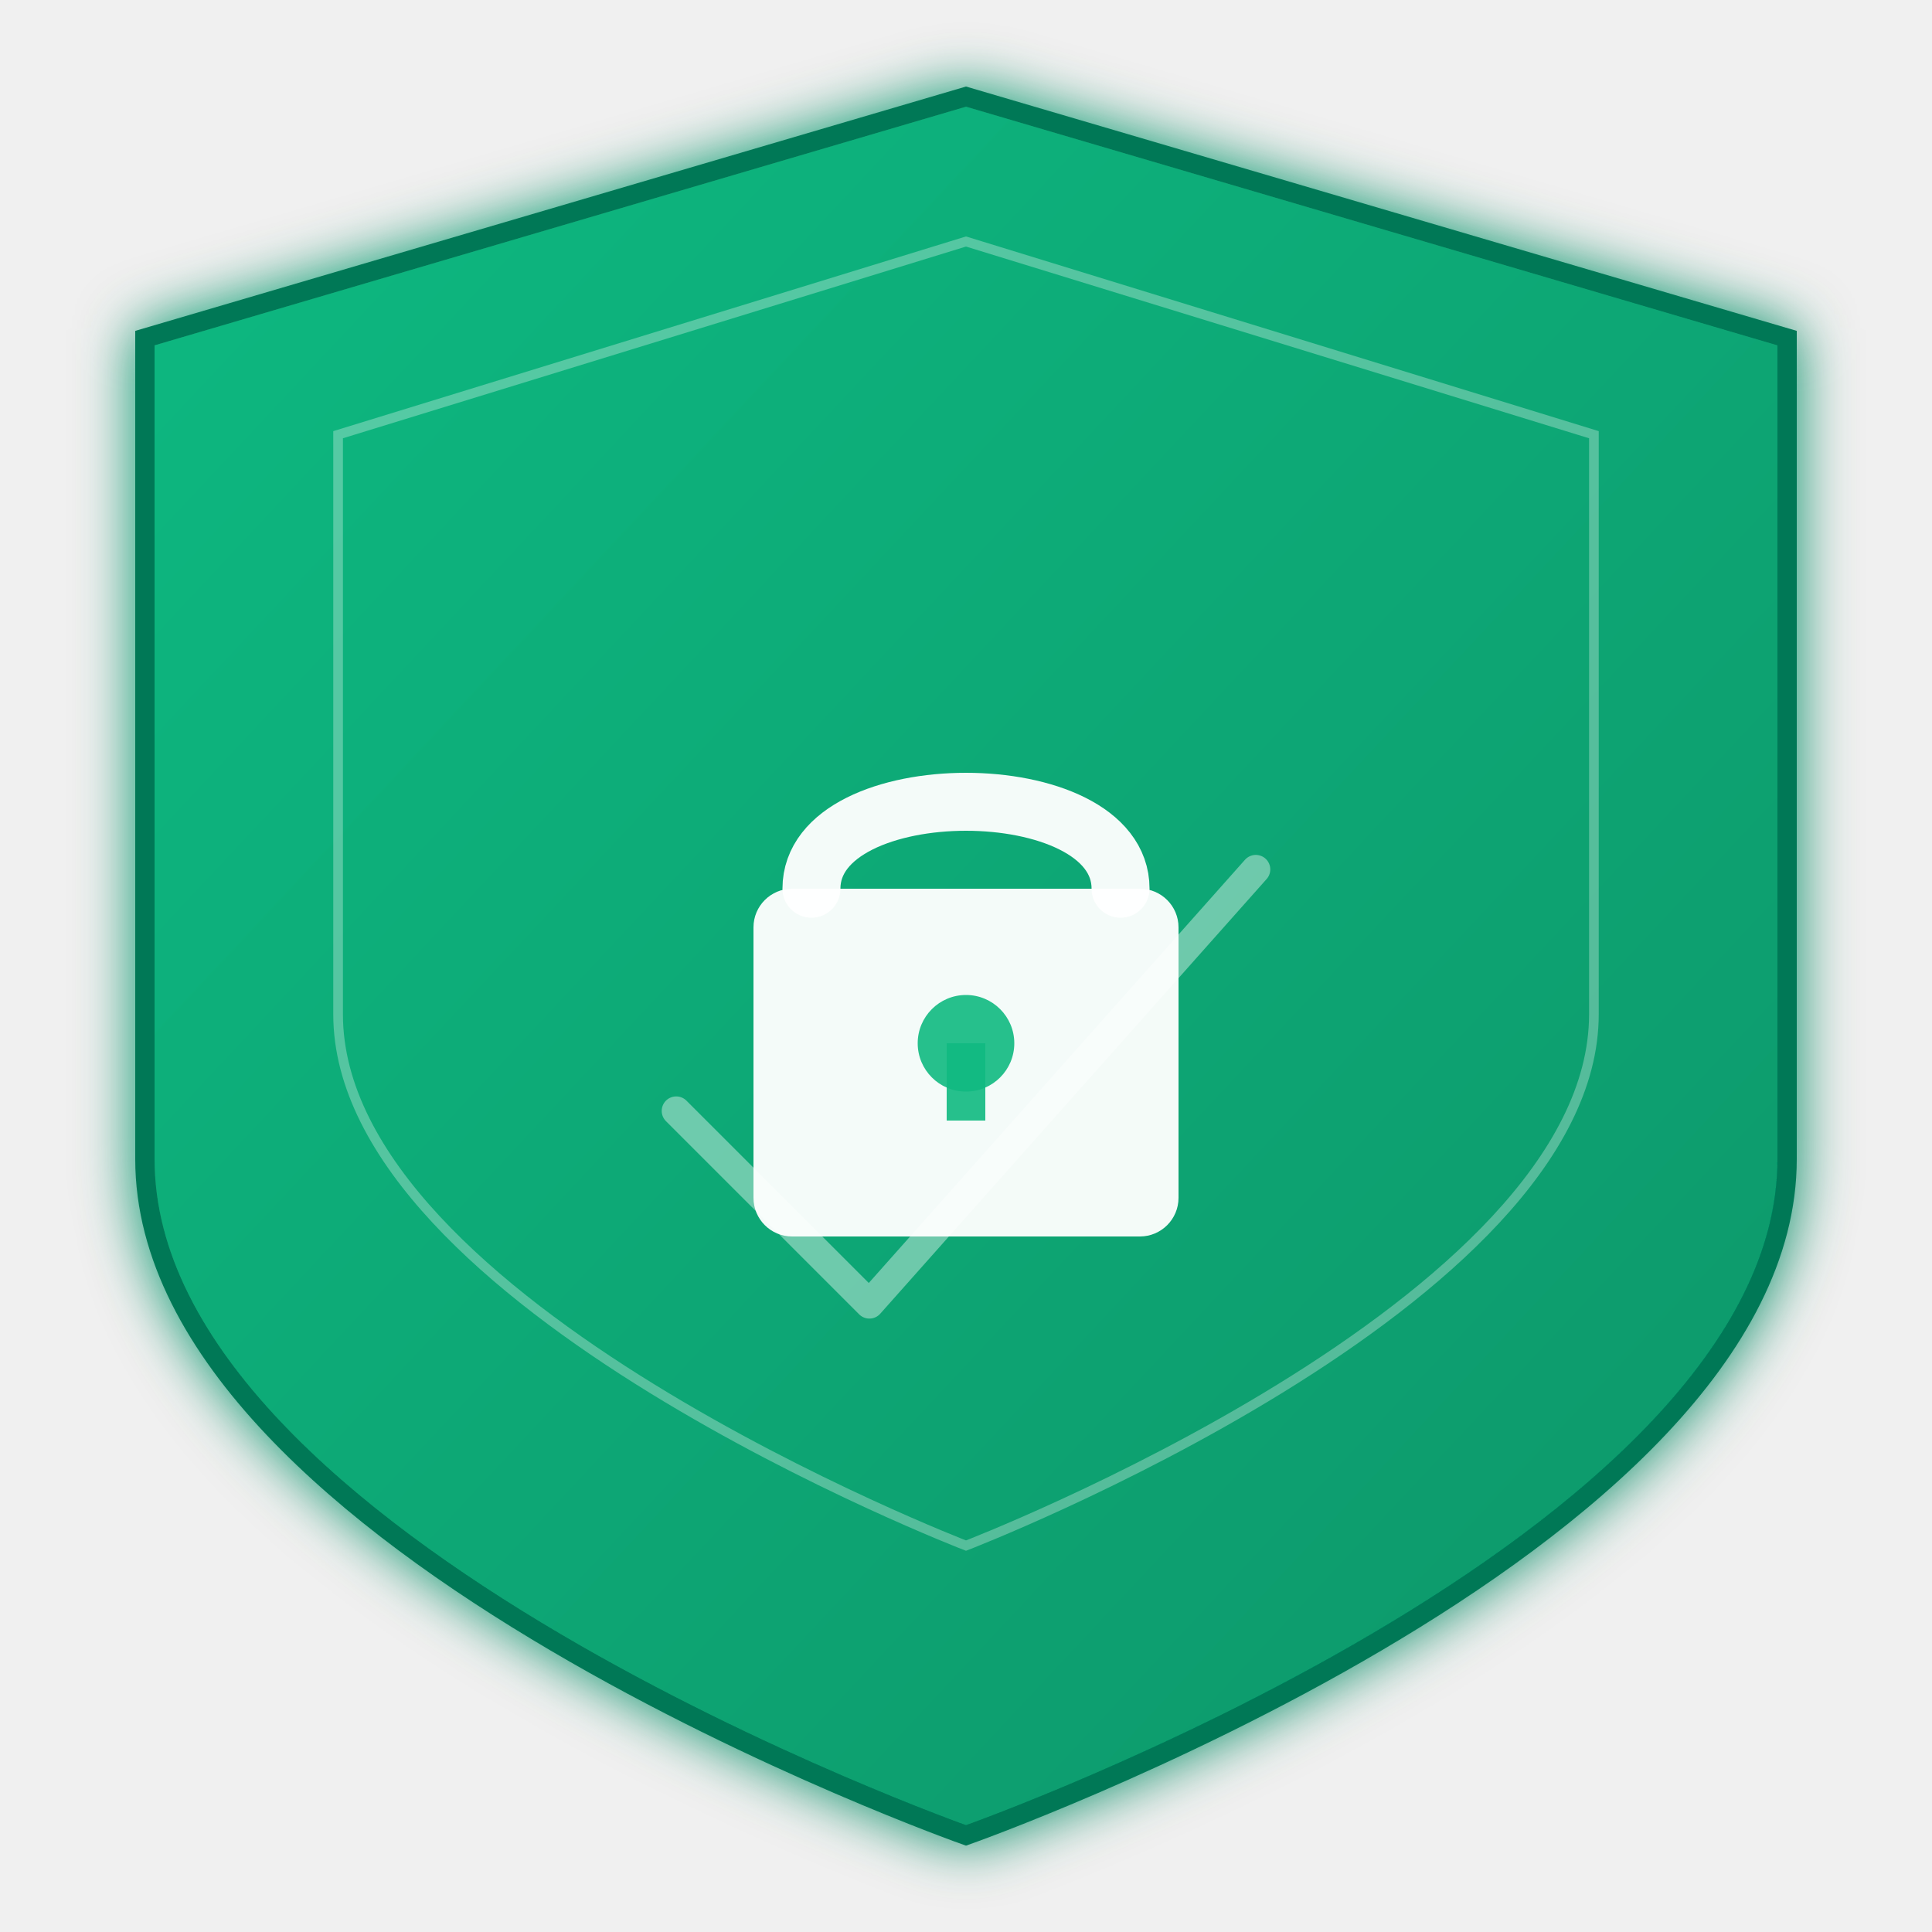
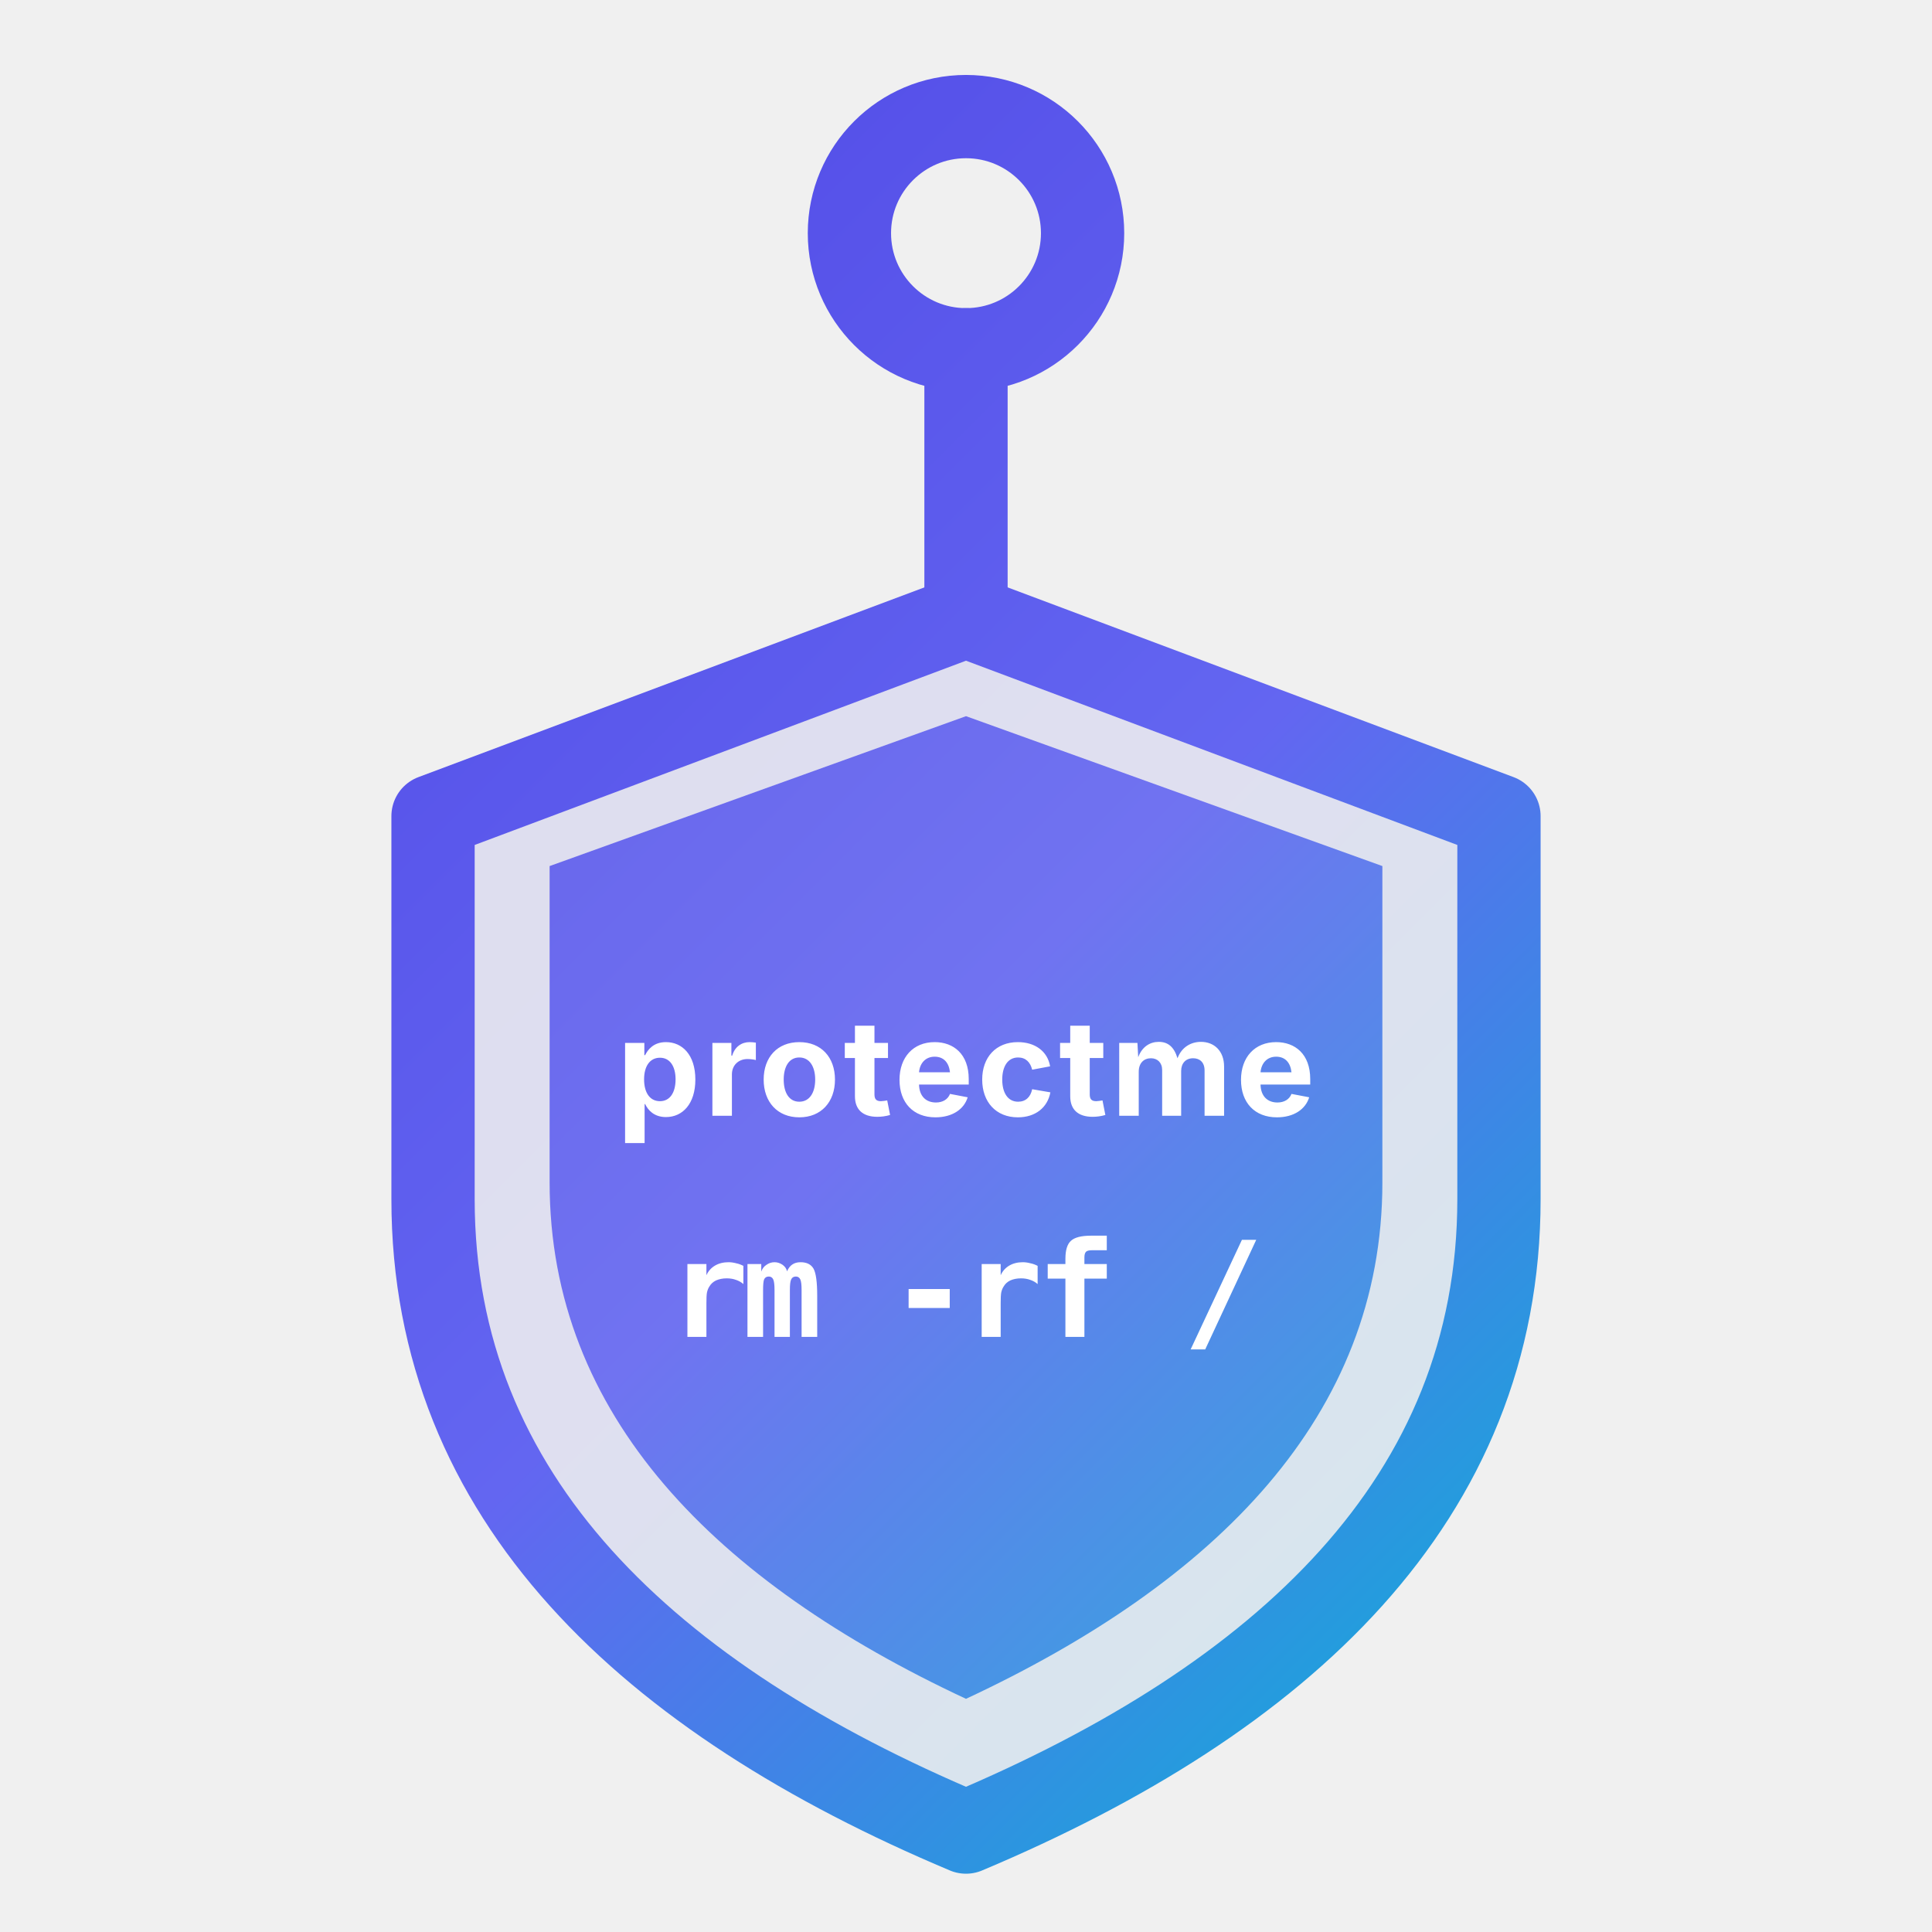
- <svg xmlns="http://www.w3.org/2000/svg" viewBox="0 0 200 200" width="200" height="200">
+ <svg xmlns="http://www.w3.org/2000/svg" viewBox="8 6 112 116" width="512" height="512" fill="none">
  <defs>
-     <linearGradient id="shieldGrad" x1="0%" y1="0%" x2="100%" y2="100%">
-       <stop offset="0%" style="stop-color:#10b981;stop-opacity:1" />
-       <stop offset="100%" style="stop-color:#059669;stop-opacity:1" />
+     <linearGradient id="protectmeGrad" x1="18" y1="18" x2="110" y2="110" gradientUnits="userSpaceOnUse">
+       <stop offset="0%" stop-color="#4f46e5" />
+       <stop offset="52%" stop-color="#6366f1" />
+       <stop offset="100%" stop-color="#06b6d4" />
    </linearGradient>
-     <filter id="glow" x="-50%" y="-50%" width="200%" height="200%">
-       <feGaussianBlur stdDeviation="3" result="coloredBlur" />
-       <feMerge>
-         <feMergeNode in="coloredBlur" />
-         <feMergeNode in="SourceGraphic" />
-       </feMerge>
-     </filter>
  </defs>
-   <path d="M100 10             L185 35             L185 120             C185 160 100 190 100 190             C100 190 15 160 15 120             L15 35             Z" fill="url(#shieldGrad)" filter="url(#glow)" stroke="#047857" stroke-width="2" />
-   <path d="M100 25             L165 45             L165 105             C165 135 100 160 100 160             C100 160 35 135 35 105             L35 45             Z" fill="none" stroke="rgba(255,255,255,0.3)" stroke-width="1" />
-   <g transform="translate(100, 100)">
-     <rect x="-22" y="-8" width="44" height="36" rx="4" ry="4" fill="#ffffff" opacity="0.95" />
-     <path d="M-16 -8               C-16 -20 16 -20 16 -8" fill="none" stroke="#ffffff" stroke-width="6" stroke-linecap="round" opacity="0.95" />
-     <circle cx="0" cy="8" r="5" fill="#10b981" opacity="0.9" />
-     <rect x="-2" y="8" width="4" height="8" fill="#10b981" opacity="0.9" />
+   <g stroke="url(#protectmeGrad)" stroke-width="5" stroke-linecap="round" stroke-linejoin="round">
+     <circle cx="64" cy="20" r="7" />
+     <path d="M64 27V43" />
+     <path d="       M64 43       L96 55       V78       C96 96 83 108 64 116       C45 108 32 96 32 78       V55       Z" fill="url(#protectmeGrad)" fill-opacity="0.12" />
  </g>
-   <path d="M70 115 L90 135 L130 90" fill="none" stroke="#ffffff" stroke-width="3" stroke-linecap="round" stroke-linejoin="round" opacity="0.4" />
+   <path d="     M64 49     L89 58     V77     C89 91 79 101 64 108     C49 101 39 91 39 77     V58     Z" fill="url(#protectmeGrad)" fill-opacity="0.9" />
+   <text x="64" y="70" text-anchor="middle" dominant-baseline="middle" fill="#ffffff" font-family="Inter, Arial, sans-serif" font-size="8" font-weight="700" letter-spacing="0.2">
+     protectme
+   </text>
+   <text x="64" y="84" text-anchor="middle" dominant-baseline="middle" fill="#ffffff" font-family="monospace" font-size="8" font-weight="700" letter-spacing="-0.4">
+     rm -rf /
+   </text>
</svg>
